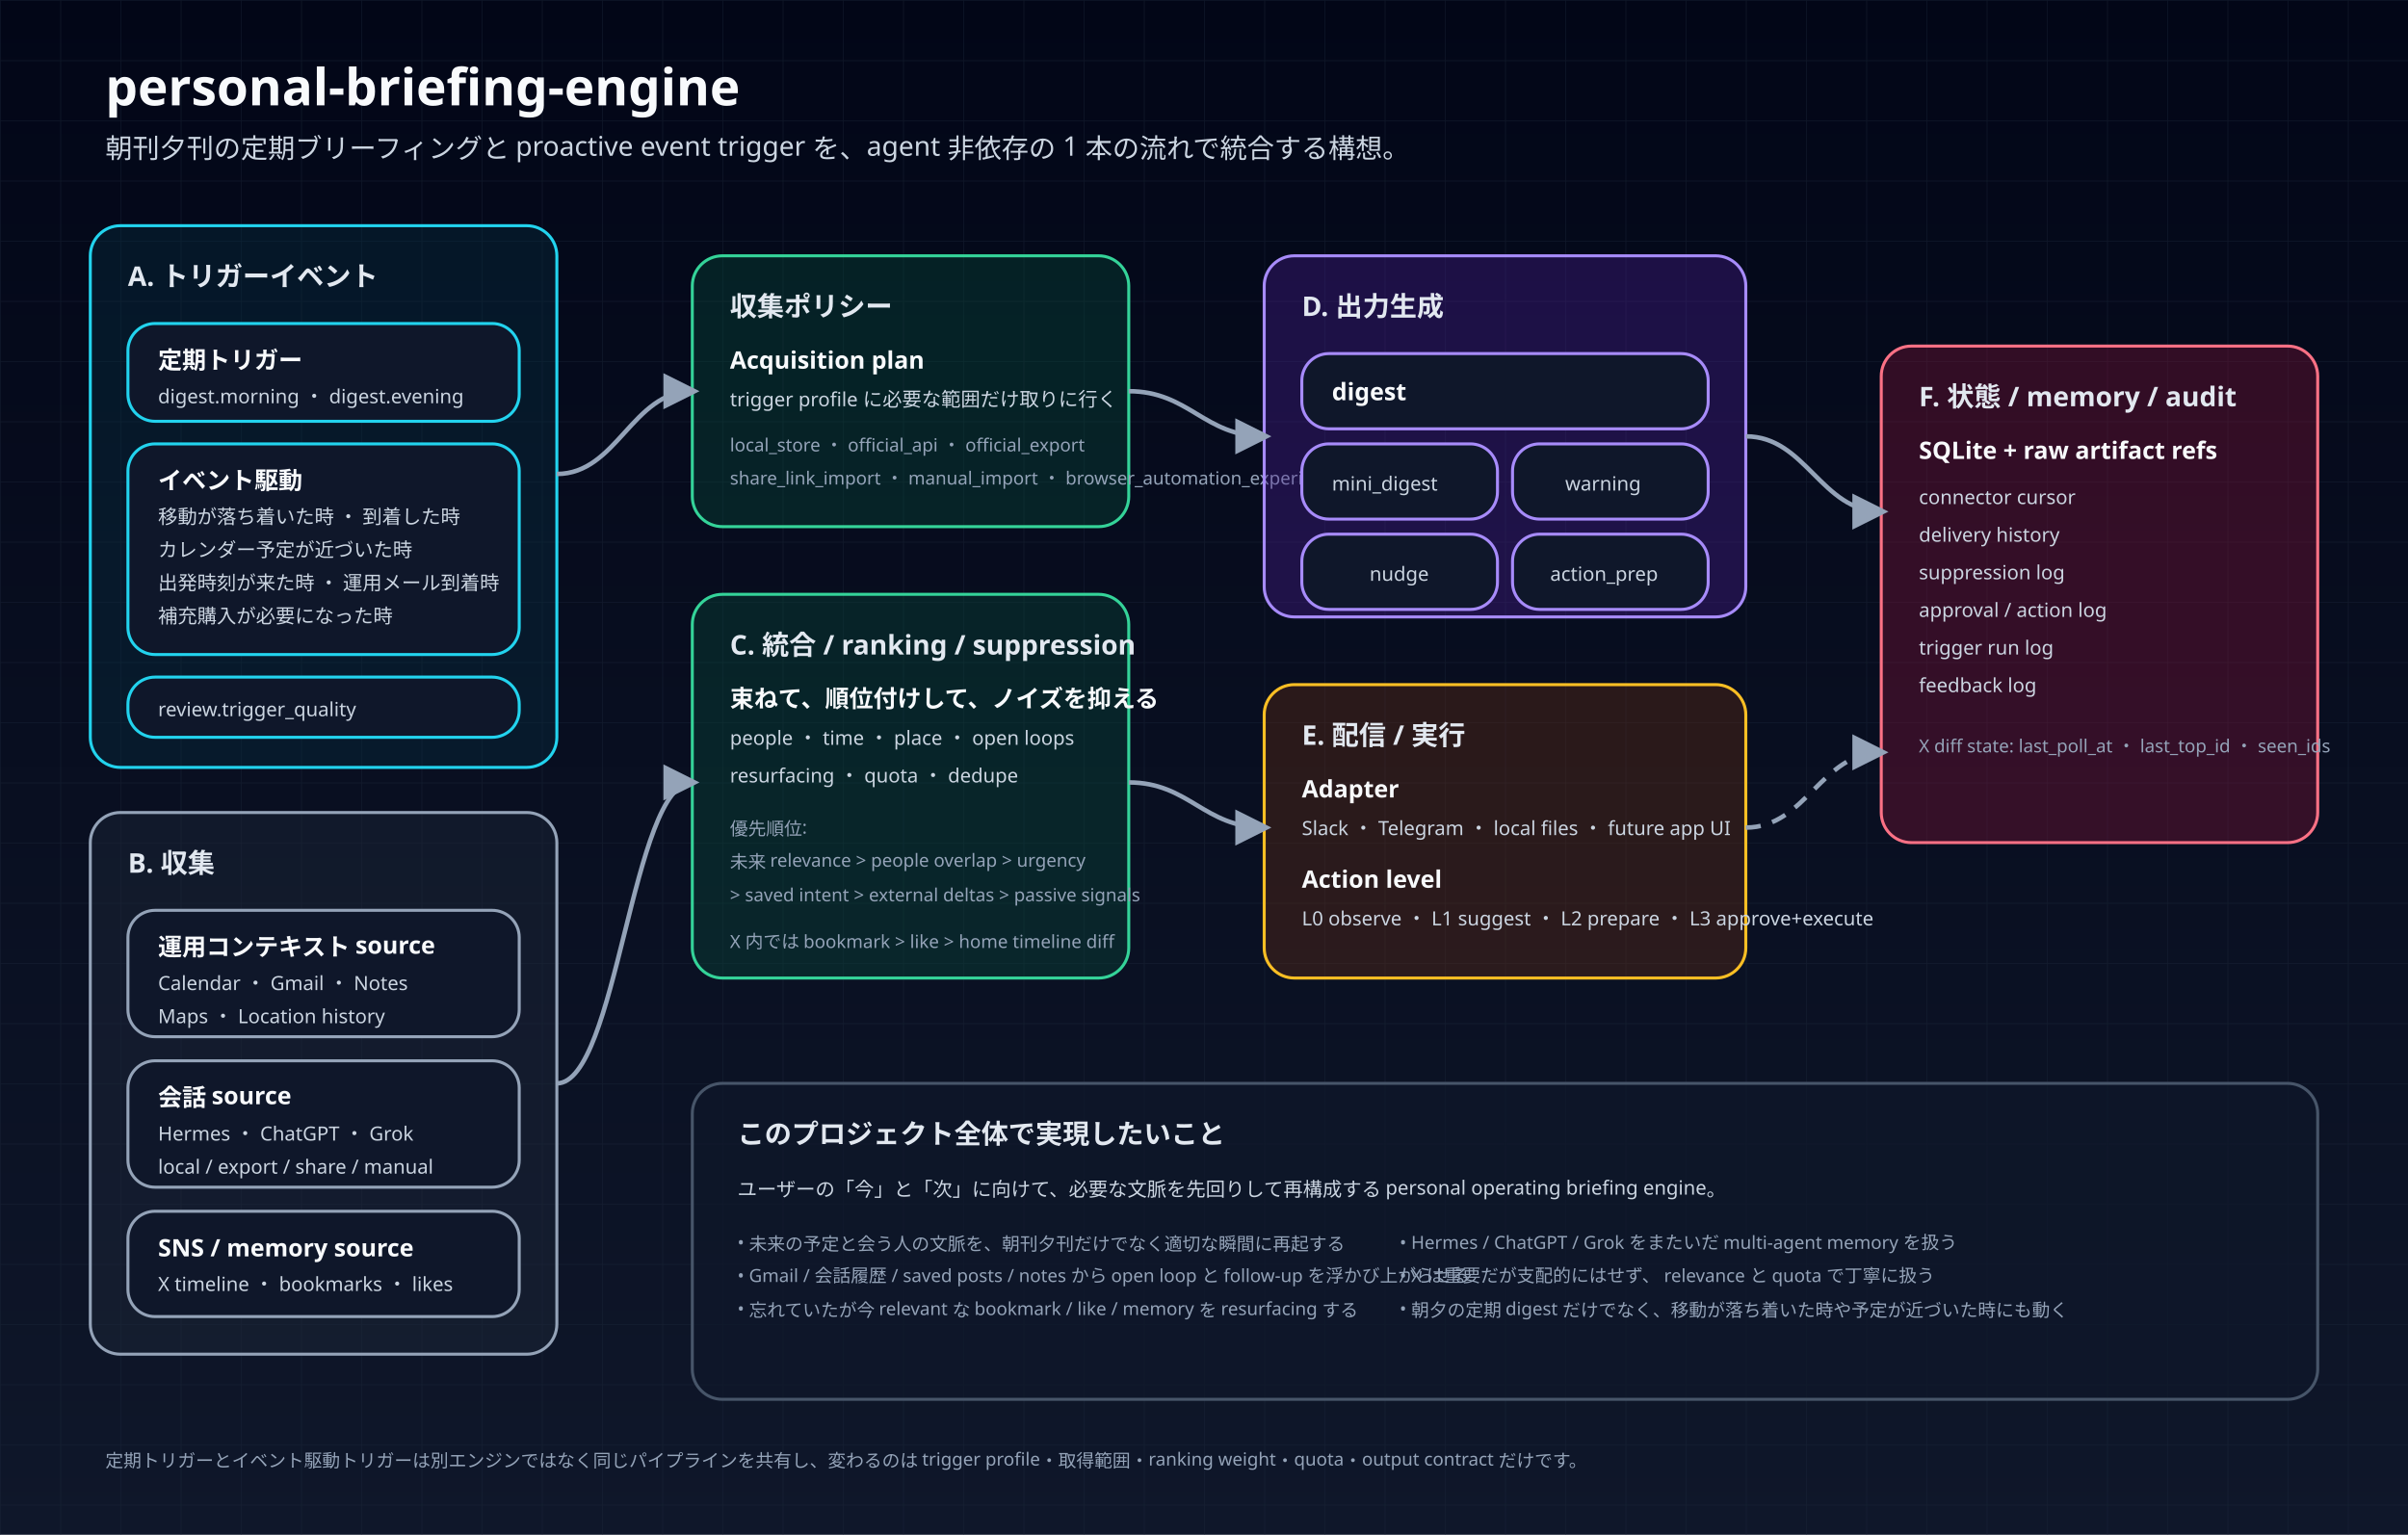
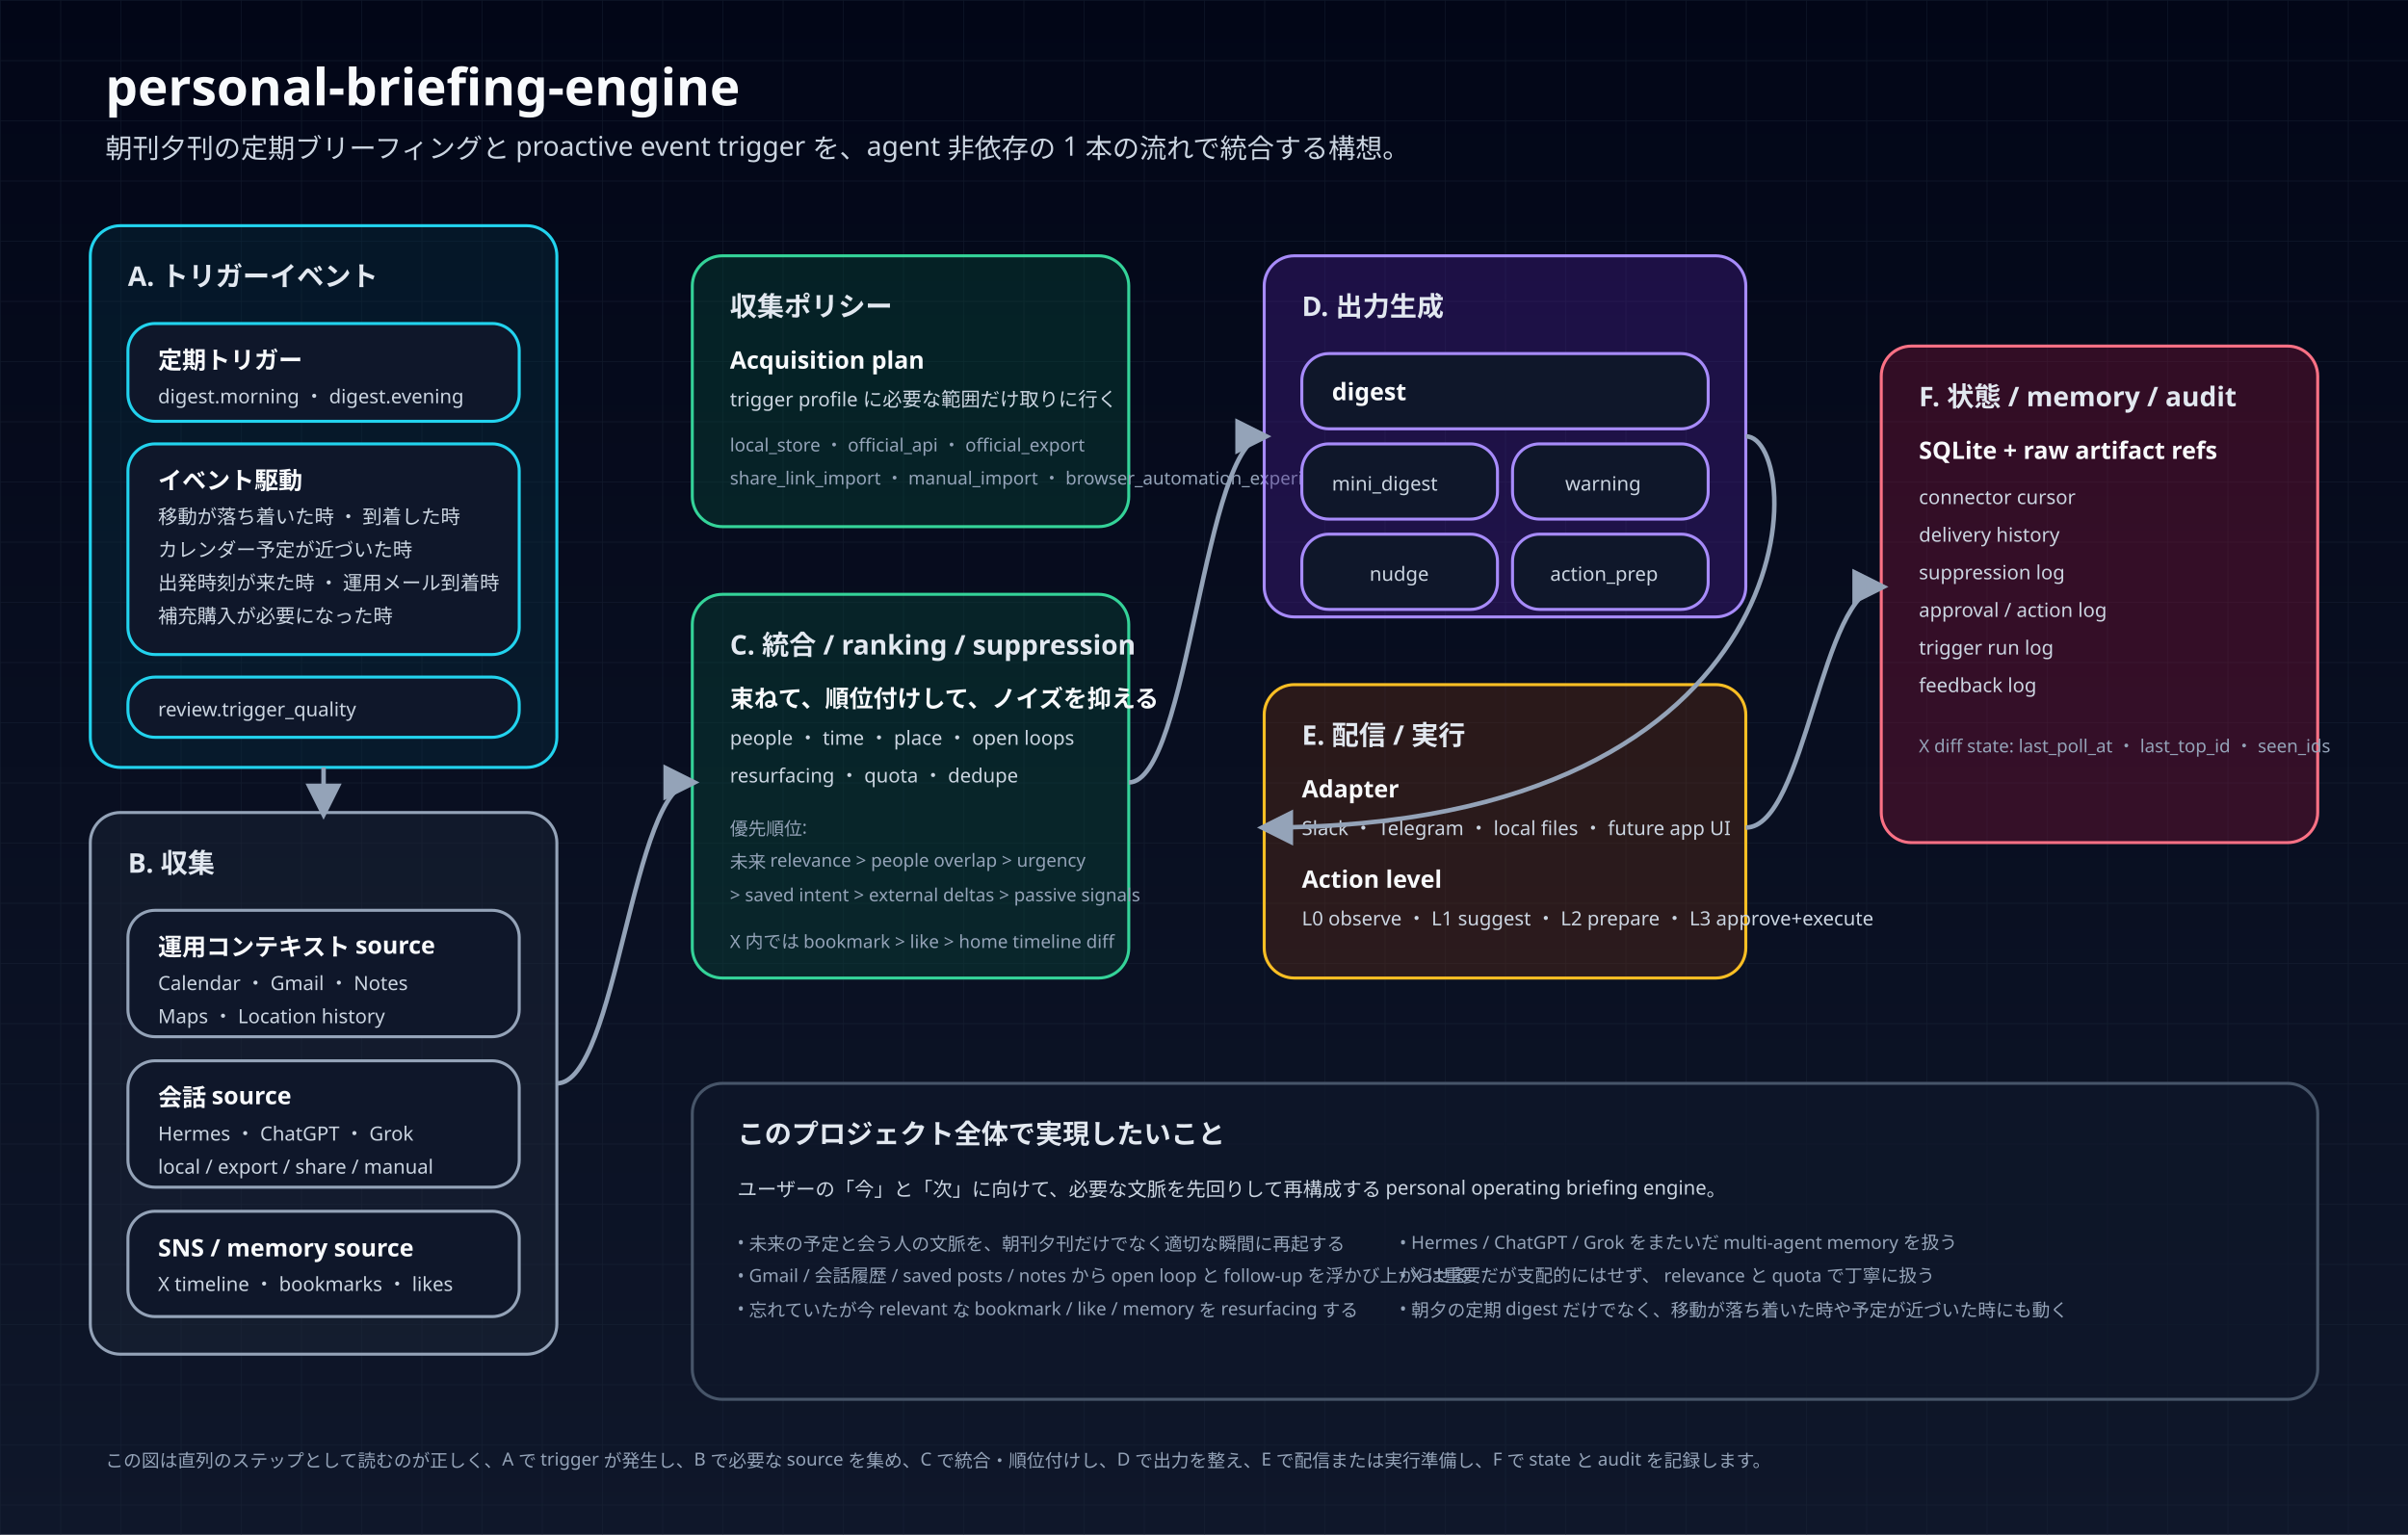
<svg xmlns="http://www.w3.org/2000/svg" width="1600" height="1020" viewBox="0 0 1600 1020" role="img" aria-labelledby="title desc">
  <defs>
    <linearGradient id="bg" x1="0" y1="0" x2="0" y2="1">
      <stop offset="0%" stop-color="#020617" />
      <stop offset="100%" stop-color="#0f172a" />
    </linearGradient>
    <pattern id="grid" width="40" height="40" patternUnits="userSpaceOnUse">
      <path d="M 40 0 L 0 0 0 40" fill="none" stroke="#1e293b" stroke-width="1" />
    </pattern>
    <marker id="arrow" viewBox="0 0 10 10" refX="8" refY="5" markerWidth="8" markerHeight="8" orient="auto-start-reverse">
      <path d="M 0 0 L 10 5 L 0 10 z" fill="#94a3b8" />
    </marker>
    <style>
      .title { font: 700 34px 'Hiragino Sans','Yu Gothic UI','Meiryo',sans-serif; fill: #f8fafc; }
      .subtitle { font: 500 18px 'Hiragino Sans','Yu Gothic UI','Meiryo',sans-serif; fill: #cbd5e1; }
      .section { font: 700 18px 'Hiragino Sans','Yu Gothic UI','Meiryo',sans-serif; fill: #e2e8f0; }
      .label { font: 600 16px 'Hiragino Sans','Yu Gothic UI','Meiryo',sans-serif; fill: #f8fafc; }
      .small { font: 500 13px 'Hiragino Sans','Yu Gothic UI','Meiryo',sans-serif; fill: #cbd5e1; }
      .tiny { font: 500 12px 'Hiragino Sans','Yu Gothic UI','Meiryo',sans-serif; fill: #94a3b8; }
      .box { rx: 20; stroke-width: 2; }
      .card { rx: 18; stroke-width: 2; }
      .arrow { stroke: #94a3b8; stroke-width: 3; fill: none; marker-end: url(#arrow); }
      .dashed { stroke-dasharray: 10 8; }
    </style>
  </defs>
  <rect width="1600" height="1020" fill="url(#bg)" />
  <rect width="1600" height="1020" fill="url(#grid)" opacity="0.45" />
  <text x="70" y="70" class="title">personal-briefing-engine</text>
  <text x="70" y="105" class="subtitle">朝刊夕刊の定期ブリーフィングと proactive event trigger を、agent 非依存の 1 本の流れで統合する構想。</text>
  <rect x="60" y="150" width="310" height="360" class="box" fill="rgba(8,51,68,0.35)" stroke="#22d3ee" />
  <text x="85" y="190" class="section">A. トリガーイベント</text>
  <rect x="85" y="215" width="260" height="65" class="card" fill="#0f172a" stroke="#22d3ee" />
  <text x="105" y="245" class="label">定期トリガー</text>
  <text x="105" y="268" class="small">digest.morning ・ digest.evening</text>
  <rect x="85" y="295" width="260" height="140" class="card" fill="#0f172a" stroke="#22d3ee" />
  <text x="105" y="325" class="label">イベント駆動</text>
  <text x="105" y="348" class="small">移動が落ち着いた時 ・ 到着した時</text>
  <text x="105" y="370" class="small">カレンダー予定が近づいた時</text>
  <text x="105" y="392" class="small">出発時刻が来た時 ・ 運用メール到着時</text>
  <text x="105" y="414" class="small">補充購入が必要になった時</text>
  <rect x="85" y="450" width="260" height="40" class="card" fill="#0f172a" stroke="#22d3ee" />
  <text x="105" y="476" class="small">review.trigger_quality</text>
  <rect x="60" y="540" width="310" height="360" class="box" fill="rgba(30,41,59,0.4)" stroke="#94a3b8" />
  <text x="85" y="580" class="section">B. 収集</text>
  <rect x="85" y="605" width="260" height="84" class="card" fill="#0f172a" stroke="#94a3b8" />
  <text x="105" y="635" class="label">運用コンテキスト source</text>
  <text x="105" y="658" class="small">Calendar ・ Gmail ・ Notes</text>
  <text x="105" y="680" class="small">Maps ・ Location history</text>
  <rect x="85" y="705" width="260" height="84" class="card" fill="#0f172a" stroke="#94a3b8" />
  <text x="105" y="735" class="label">会話 source</text>
  <text x="105" y="758" class="small">Hermes ・ ChatGPT ・ Grok</text>
  <text x="105" y="780" class="small">local / export / share / manual</text>
  <rect x="85" y="805" width="260" height="70" class="card" fill="#0f172a" stroke="#94a3b8" />
  <text x="105" y="835" class="label">SNS / memory source</text>
  <text x="105" y="858" class="small">X timeline ・ bookmarks ・ likes</text>
  <rect x="460" y="170" width="290" height="180" class="box" fill="rgba(6,78,59,0.35)" stroke="#34d399" />
  <text x="485" y="210" class="section">収集ポリシー</text>
  <text x="485" y="245" class="label">Acquisition plan</text>
  <text x="485" y="270" class="small">trigger profile に必要な範囲だけ取りに行く</text>
  <text x="485" y="300" class="tiny">local_store ・ official_api ・ official_export</text>
  <text x="485" y="322" class="tiny">share_link_import ・ manual_import ・ browser_automation_experimental</text>
  <rect x="460" y="395" width="290" height="255" class="box" fill="rgba(6,78,59,0.35)" stroke="#34d399" />
  <text x="485" y="435" class="section">C. 統合 / ranking / suppression</text>
  <text x="485" y="470" class="label">束ねて、順位付けして、ノイズを抑える</text>
  <text x="485" y="495" class="small">people ・ time ・ place ・ open loops</text>
  <text x="485" y="520" class="small">resurfacing ・ quota ・ dedupe</text>
  <text x="485" y="555" class="tiny">優先順位:</text>
  <text x="485" y="577" class="tiny">未来 relevance &gt; people overlap &gt; urgency</text>
  <text x="485" y="599" class="tiny">&gt; saved intent &gt; external deltas &gt; passive signals</text>
  <text x="485" y="630" class="tiny">X 内では bookmark &gt; like &gt; home timeline diff</text>
  <rect x="840" y="170" width="320" height="240" class="box" fill="rgba(76,29,149,0.35)" stroke="#a78bfa" />
  <text x="865" y="210" class="section">D. 出力生成</text>
  <rect x="865" y="235" width="270" height="50" class="card" fill="#0f172a" stroke="#a78bfa" />
  <text x="885" y="266" class="label">digest</text>
  <rect x="865" y="295" width="130" height="50" class="card" fill="#0f172a" stroke="#a78bfa" />
  <text x="885" y="326" class="small">mini_digest</text>
  <rect x="1005" y="295" width="130" height="50" class="card" fill="#0f172a" stroke="#a78bfa" />
  <text x="1040" y="326" class="small">warning</text>
  <rect x="865" y="355" width="130" height="50" class="card" fill="#0f172a" stroke="#a78bfa" />
  <text x="910" y="386" class="small">nudge</text>
  <rect x="1005" y="355" width="130" height="50" class="card" fill="#0f172a" stroke="#a78bfa" />
  <text x="1030" y="386" class="small">action_prep</text>
  <rect x="840" y="455" width="320" height="195" class="box" fill="rgba(120,53,15,0.30)" stroke="#fbbf24" />
  <text x="865" y="495" class="section">E. 配信 / 実行</text>
  <text x="865" y="530" class="label">Adapter</text>
  <text x="865" y="555" class="small">Slack ・ Telegram ・ local files ・ future app UI</text>
  <text x="865" y="590" class="label">Action level</text>
  <text x="865" y="615" class="small">L0 observe ・ L1 suggest ・ L2 prepare ・ L3 approve+execute</text>
  <rect x="1250" y="230" width="290" height="330" class="box" fill="rgba(136,19,55,0.35)" stroke="#fb7185" />
  <text x="1275" y="270" class="section">F. 状態 / memory / audit</text>
  <text x="1275" y="305" class="label">SQLite + raw artifact refs</text>
  <text x="1275" y="335" class="small">connector cursor</text>
  <text x="1275" y="360" class="small">delivery history</text>
  <text x="1275" y="385" class="small">suppression log</text>
  <text x="1275" y="410" class="small">approval / action log</text>
  <text x="1275" y="435" class="small">trigger run log</text>
  <text x="1275" y="460" class="small">feedback log</text>
  <text x="1275" y="500" class="tiny">X diff state: last_poll_at ・ last_top_id ・ seen_ids</text>
  <rect x="460" y="720" width="1080" height="210" class="box" fill="rgba(15,23,42,0.65)" stroke="#475569" />
  <text x="490" y="760" class="section">このプロジェクト全体で実現したいこと</text>
  <text x="490" y="795" class="small">ユーザーの「今」と「次」に向けて、必要な文脈を先回りして再構成する personal operating briefing engine。</text>
  <text x="490" y="830" class="tiny">• 未来の予定と会う人の文脈を、朝刊夕刊だけでなく適切な瞬間に再起する</text>
  <text x="490" y="852" class="tiny">• Gmail / 会話履歴 / saved posts / notes から open loop と follow-up を浮かび上がらせる</text>
  <text x="490" y="874" class="tiny">• 忘れていたが今 relevant な bookmark / like / memory を resurfacing する</text>
  <text x="930" y="830" class="tiny">• Hermes / ChatGPT / Grok をまたいだ multi-agent memory を扱う</text>
  <text x="930" y="852" class="tiny">• X は重要だが支配的にはせず、 relevance と quota で丁寧に扱う</text>
  <text x="930" y="874" class="tiny">• 朝夕の定期 digest だけでなく、移動が落ち着いた時や予定が近づいた時にも動く</text>
-   <path d="M 370 315 C 410 315, 420 260, 460 260" class="arrow" />
+   <path d="M 215 510 C 215 522, 215 528, 215 540" class="arrow" />
  <path d="M 370 720 C 410 720, 420 520, 460 520" class="arrow" />
-   <path d="M 750 260 C 790 260, 800 290, 840 290" class="arrow" />
-   <path d="M 750 520 C 790 520, 800 550, 840 550" class="arrow" />
-   <path d="M 1160 290 C 1200 290, 1210 340, 1250 340" class="arrow" />
-   <path d="M 1160 550 C 1200 550, 1210 500, 1250 500" class="arrow dashed" />
-   <text x="70" y="975" class="tiny">定期トリガーとイベント駆動トリガーは別エンジンではなく同じパイプラインを共有し、変わるのは trigger profile・取得範囲・ranking weight・quota・output contract だけです。</text>
+   <path d="M 750 520 C 790 520, 800 290, 840 290" class="arrow" />
+   <path d="M 1160 290 C 1200 290, 1210 550, 840 550" class="arrow" />
+   <path d="M 1160 550 C 1200 550, 1210 390, 1250 390" class="arrow" />
+   <text x="70" y="975" class="tiny">この図は直列のステップとして読むのが正しく、A で trigger が発生し、B で必要な source を集め、C で統合・順位付けし、D で出力を整え、E で配信または実行準備し、F で state と audit を記録します。</text>
</svg>
